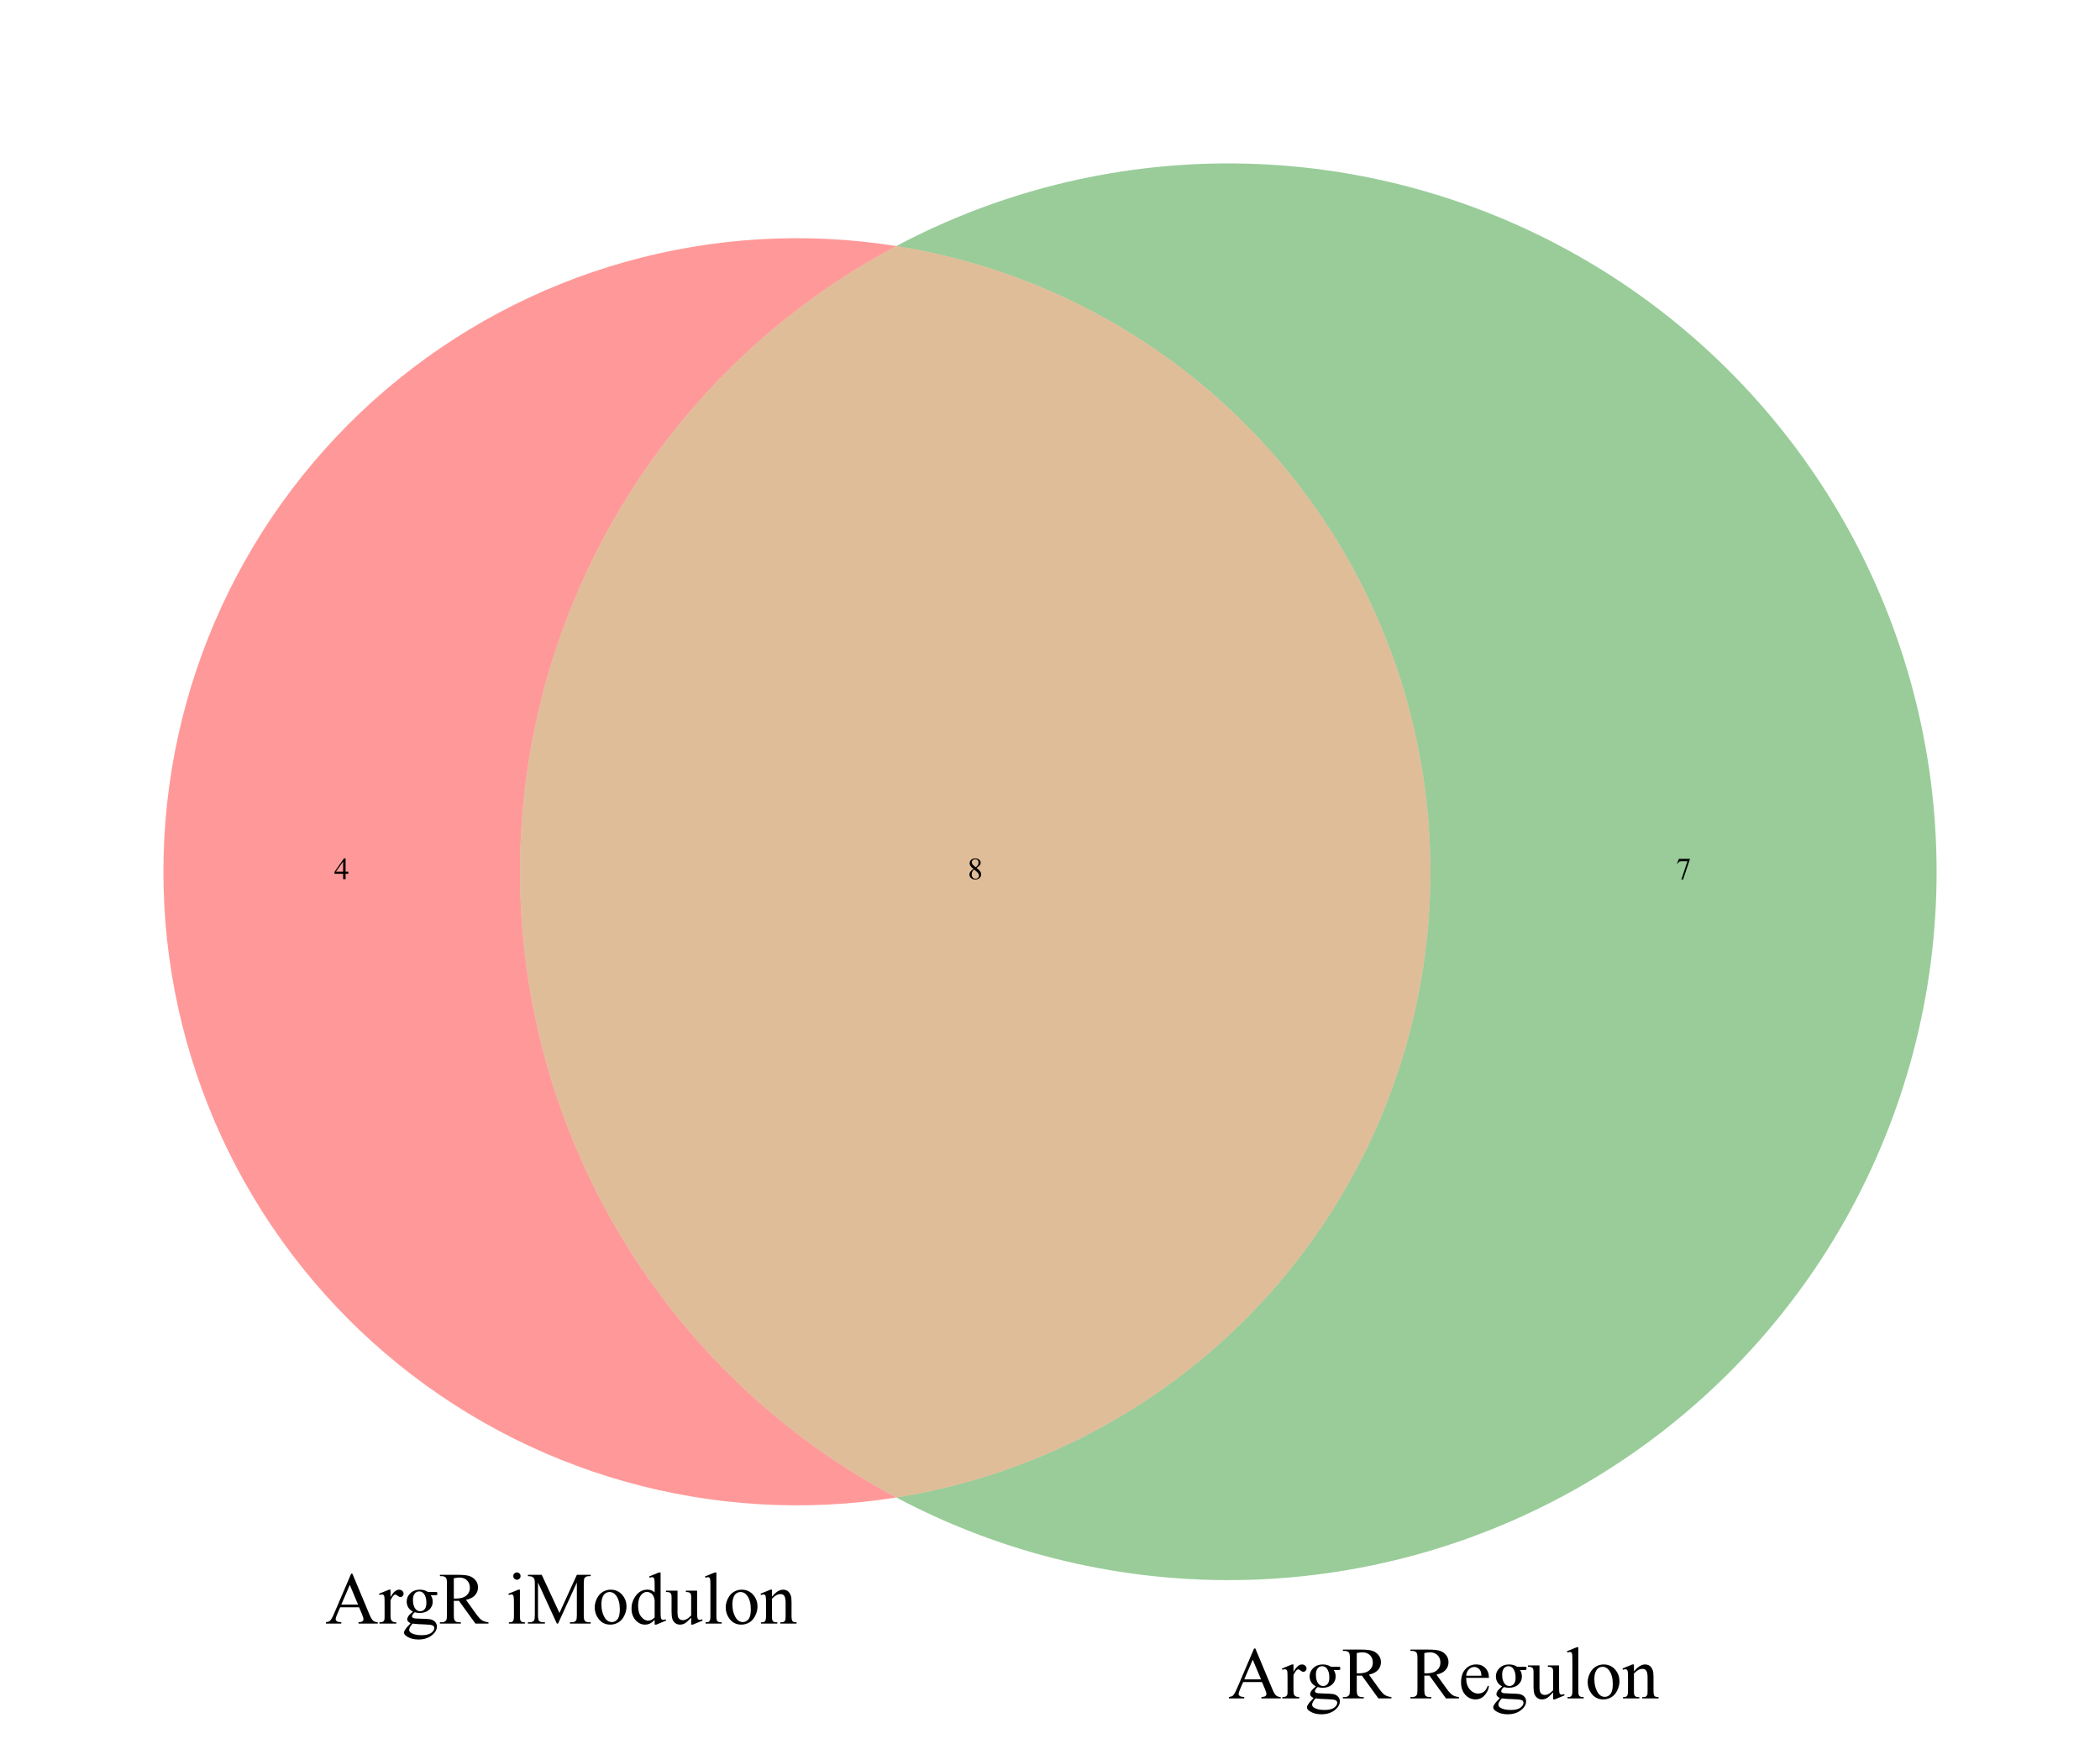
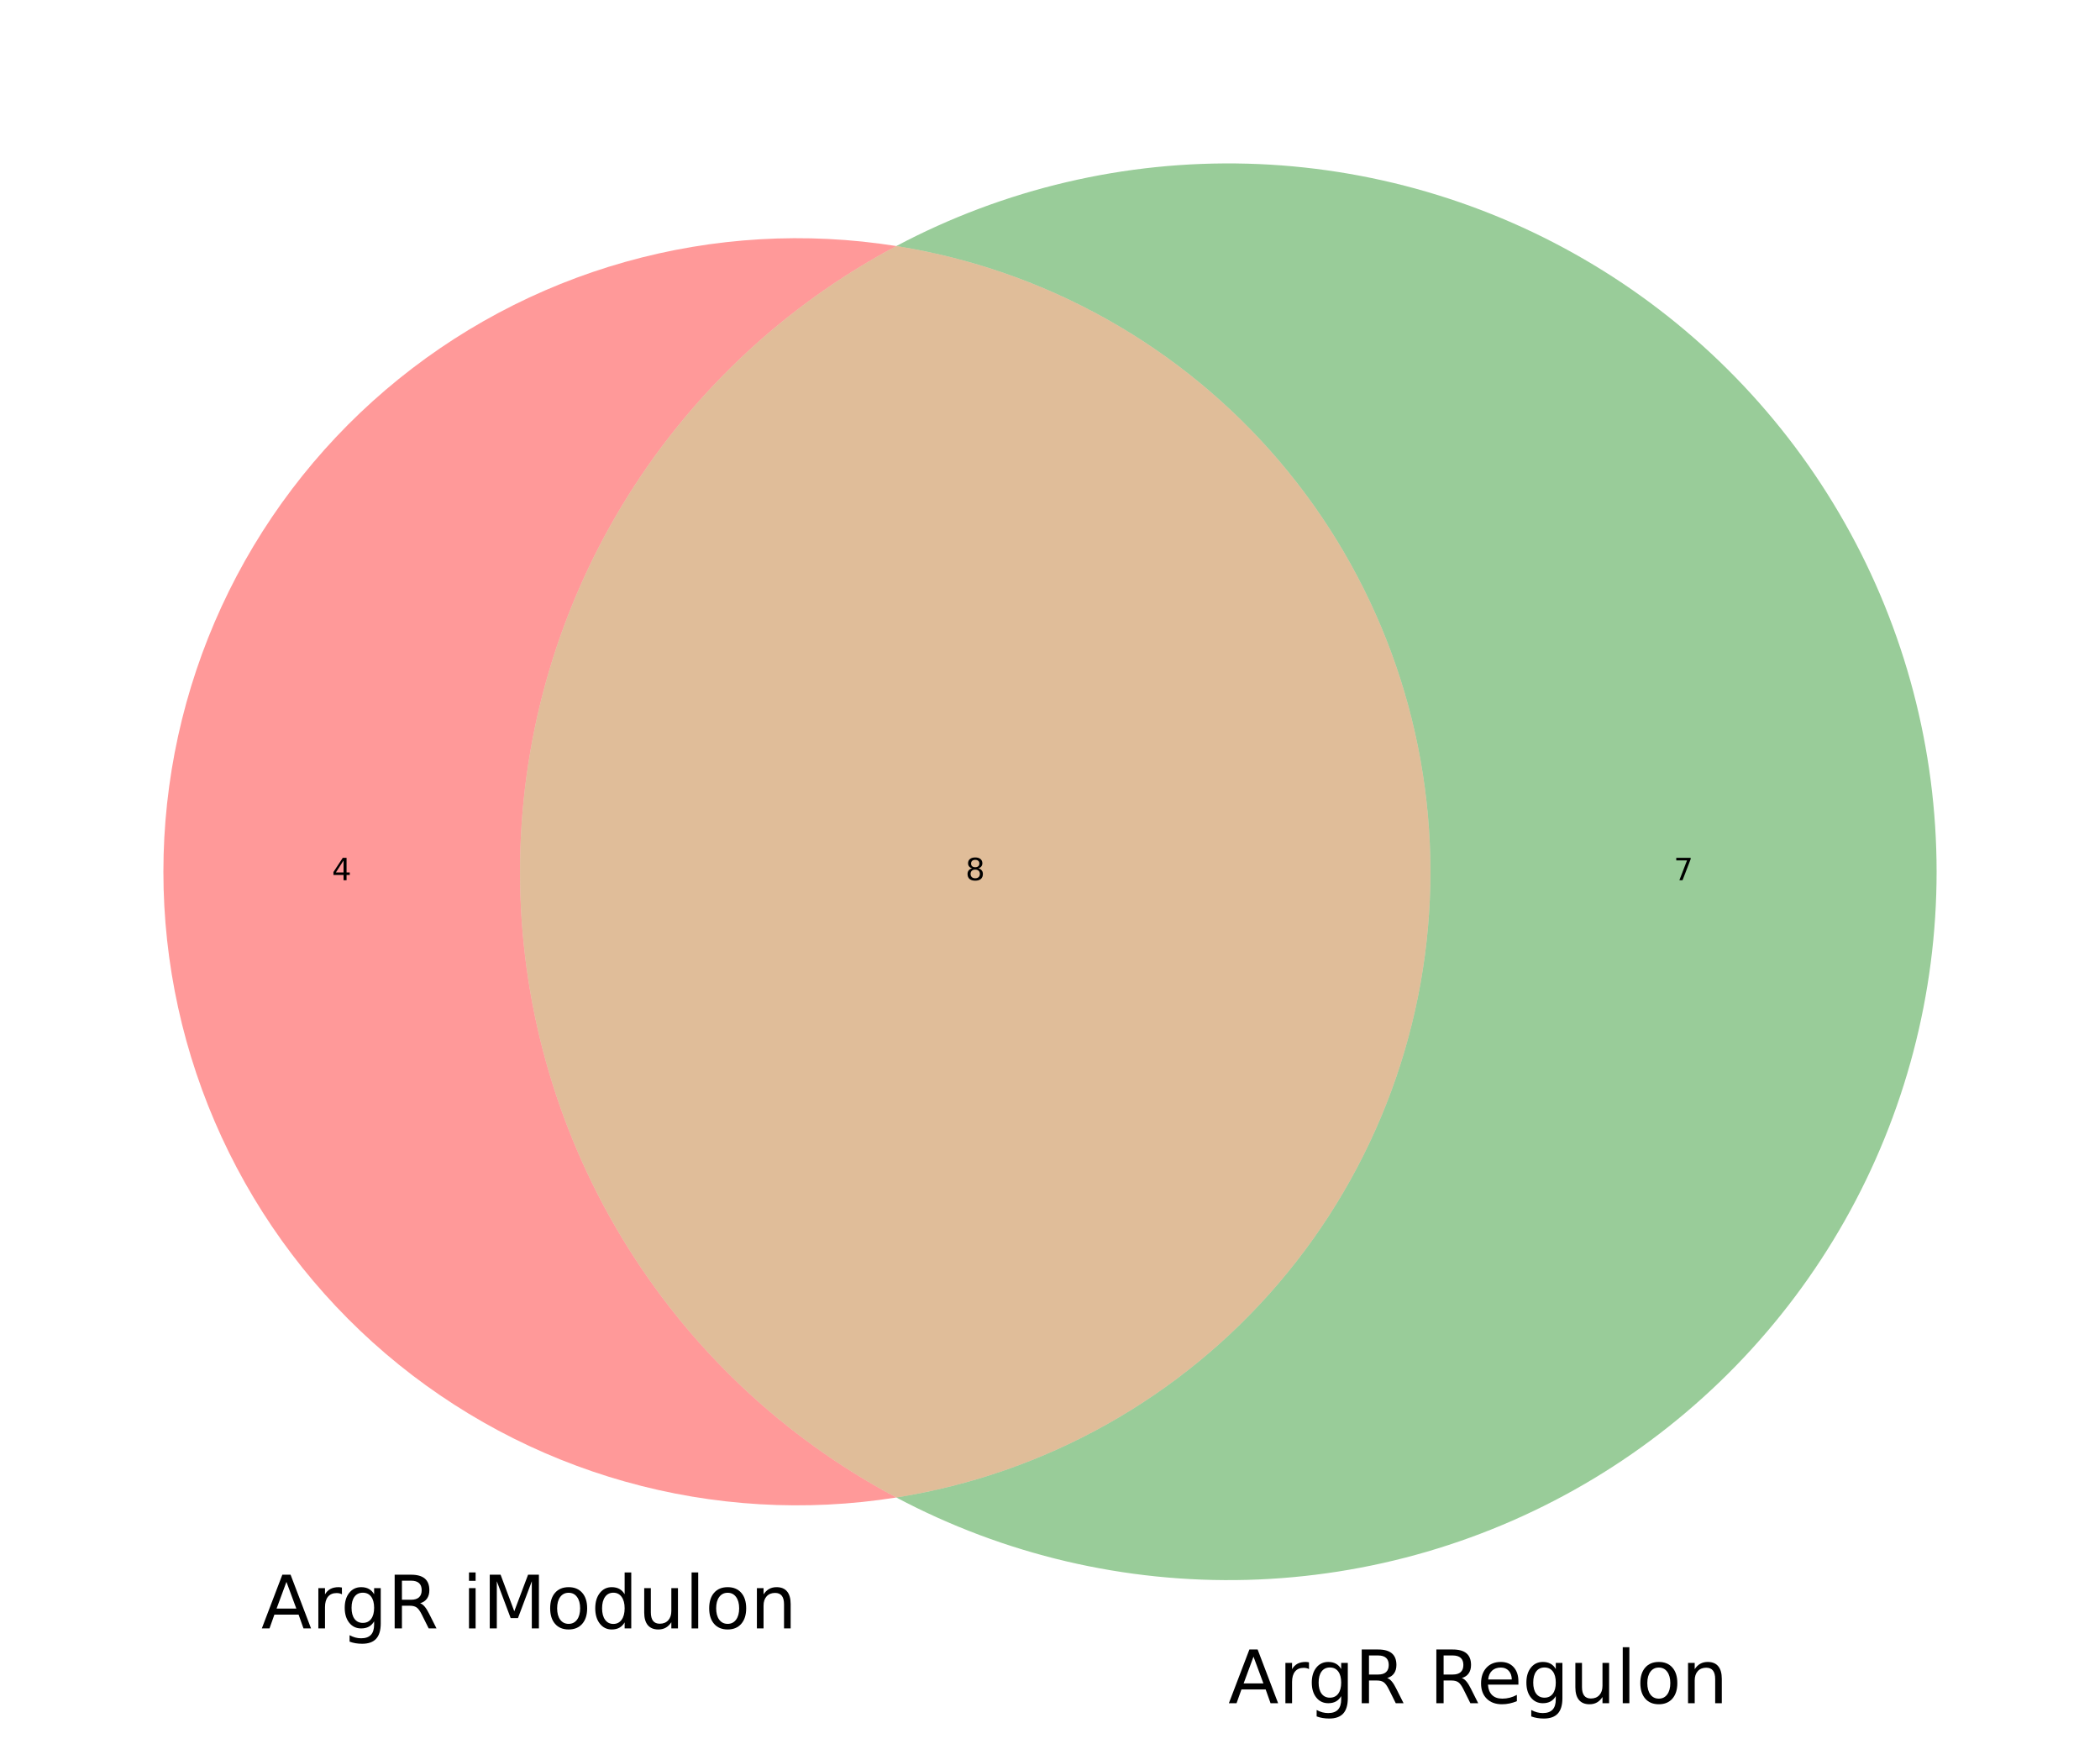
- <svg xmlns="http://www.w3.org/2000/svg" xmlns:xlink="http://www.w3.org/1999/xlink" height="567.843pt" version="1.1" viewBox="0 0 684 567.843" width="684pt">
+ <svg xmlns="http://www.w3.org/2000/svg" xmlns:xlink="http://www.w3.org/1999/xlink" width="684pt" height="567.843pt" viewBox="0 0 684 567.843" version="1.1">
  <defs>
-     <style type="text/css">*{stroke-linecap:butt;stroke-linejoin:round;}</style>
+     <style type="text/css">*{stroke-linejoin: round; stroke-linecap: butt}</style>
  </defs>
  <g id="figure_1">
    <g id="patch_1">
-       <path d="M 0 567.843  L 684 567.843  L 684 0  L 0 0  z " style="fill:none;" />
+       <path d="M 0 567.843  L 684 567.843  L 684 0  L 0 0  L 0 567.843  z " style="fill: none" />
    </g>
    <g id="axes_1">
      <g id="patch_2">
-         <path clip-path="url(#p4b624da6b2)" d="M 291.945 487.71  C 254.939 468.074 223.972 438.725 202.38 402.825  C 180.789 366.925 169.378 325.814 169.378 283.921  C 169.378 242.029 180.789 200.917 202.38 165.018  C 223.972 129.118 254.939 99.769 291.945 80.133  C 262.479 75.451 232.346 77.215 203.628 85.303  C 174.91 93.391 148.285 107.612 125.594 126.983  C 102.902 146.354 84.68 170.417 72.186 197.51  C 59.692 224.603 53.221 254.086 53.221 283.921  C 53.221 313.756 59.692 343.24 72.186 370.332  C 84.68 397.425 102.902 421.489 125.594 440.86  C 148.285 460.231 174.91 474.452 203.628 482.539  C 232.346 490.627 262.479 492.391 291.945 487.71  " style="fill:#ff0000;opacity:0.4;" />
+         <path d="M 291.945 487.71  C 254.939 468.074 223.972 438.725 202.38 402.825  C 180.789 366.925 169.378 325.814 169.378 283.921  C 169.378 242.029 180.789 200.917 202.38 165.018  C 223.972 129.118 254.939 99.769 291.945 80.133  C 262.479 75.451 232.346 77.215 203.628 85.303  C 174.91 93.391 148.285 107.612 125.594 126.983  C 102.902 146.354 84.68 170.417 72.186 197.51  C 59.692 224.603 53.221 254.086 53.221 283.921  C 53.221 313.756 59.692 343.24 72.186 370.332  C 84.68 397.425 102.902 421.489 125.594 440.86  C 148.285 460.231 174.91 474.452 203.628 482.539  C 232.346 490.627 262.479 492.391 291.945 487.71  " clip-path="url(#p7029b19b6b)" style="fill: #ff0000; opacity: 0.4" />
      </g>
      <g id="patch_3">
-         <path clip-path="url(#p4b624da6b2)" d="M 291.945 80.133  C 340.438 87.838 384.624 112.604 416.504 149.949  C 448.384 187.295 465.91 234.82 465.91 283.921  C 465.91 333.023 448.384 380.548 416.504 417.893  C 384.624 455.238 340.438 480.005 291.945 487.71  C 327.097 506.362 366.485 515.606 406.265 514.539  C 446.045 513.472 484.881 502.13 518.982 481.62  C 553.084 461.109 581.306 432.12 600.894 397.481  C 620.483 362.841 630.779 323.716 630.779 283.921  C 630.779 244.127 620.483 205.001 600.894 170.362  C 581.306 135.722 553.084 106.733 518.982 86.223  C 484.881 65.713 446.045 54.371 406.265 53.304  C 366.485 52.237 327.097 61.48 291.945 80.133  " style="fill:#008000;opacity:0.4;" />
+         <path d="M 291.945 80.133  C 340.438 87.838 384.624 112.604 416.504 149.949  C 448.384 187.295 465.91 234.82 465.91 283.921  C 465.91 333.023 448.384 380.548 416.504 417.893  C 384.624 455.238 340.438 480.005 291.945 487.71  C 327.097 506.362 366.485 515.606 406.265 514.539  C 446.045 513.472 484.881 502.13 518.982 481.62  C 553.084 461.109 581.306 432.12 600.894 397.481  C 620.483 362.841 630.779 323.716 630.779 283.921  C 630.779 244.127 620.483 205.001 600.894 170.362  C 581.306 135.722 553.084 106.733 518.982 86.223  C 484.881 65.713 446.045 54.371 406.265 53.304  C 366.485 52.237 327.097 61.48 291.945 80.133  " clip-path="url(#p7029b19b6b)" style="fill: #008000; opacity: 0.4" />
      </g>
      <g id="patch_4">
-         <path clip-path="url(#p4b624da6b2)" d="M 291.945 487.71  C 340.438 480.005 384.624 455.238 416.504 417.893  C 448.384 380.548 465.91 333.023 465.91 283.921  C 465.91 234.82 448.384 187.295 416.504 149.949  C 384.624 112.604 340.438 87.838 291.945 80.133  C 254.939 99.769 223.972 129.118 202.38 165.018  C 180.789 200.917 169.378 242.029 169.378 283.921  C 169.378 325.814 180.789 366.925 202.38 402.825  C 223.972 438.725 254.939 468.074 291.945 487.71  " style="fill:#b25900;opacity:0.4;" />
+         <path d="M 291.945 487.71  C 340.438 480.005 384.624 455.238 416.504 417.893  C 448.384 380.548 465.91 333.023 465.91 283.921  C 465.91 234.82 448.384 187.295 416.504 149.949  C 384.624 112.604 340.438 87.838 291.945 80.133  C 254.939 99.769 223.972 129.118 202.38 165.018  C 180.789 200.917 169.378 242.029 169.378 283.921  C 169.378 325.814 180.789 366.925 202.38 402.825  C 223.972 438.725 254.939 468.074 291.945 487.71  " clip-path="url(#p7029b19b6b)" style="fill: #b25900; opacity: 0.4" />
      </g>
      <g id="text_1">
-         <g transform="translate(108.7995 286.3237)scale(0.1 -0.1)">
+         <g transform="translate(108.1183 286.6807)scale(0.1 -0.1)">
          <defs>
-             <path d="M 46.531 24.422  L 46.531 17.484  L 37.641 17.484  L 37.641 0  L 29.594 0  L 29.594 17.484  L 1.562 17.484  L 1.562 23.734  L 32.281 67.578  L 37.641 67.578  L 37.641 24.422  z M 29.594 24.422  L 29.594 57.281  L 6.344 24.422  z " id="TimesNewRomanPSMT-52" />
+             <path id="DejaVuSans-34" d="M 2419 4116  L 825 1625  L 2419 1625  L 2419 4116  z M 2253 4666  L 3047 4666  L 3047 1625  L 3713 1625  L 3713 1100  L 3047 1100  L 3047 0  L 2419 0  L 2419 1100  L 313 1100  L 313 1709  L 2253 4666  z " transform="scale(0.015625)" />
          </defs>
-           <use xlink:href="#TimesNewRomanPSMT-52" />
+           <use xlink:href="#DejaVuSans-34" />
        </g>
      </g>
      <g id="text_2">
-         <g transform="translate(545.8448 286.3237)scale(0.1 -0.1)">
+         <g transform="translate(545.1635 286.6807)scale(0.1 -0.1)">
          <defs>
-             <path d="M 10.062 66.219  L 45.562 66.219  L 45.562 64.359  L 23.484 -1.375  L 18.016 -1.375  L 37.797 58.25  L 19.578 58.25  Q 14.062 58.25 11.719 56.938  Q 7.625 54.688 5.125 50  L 3.719 50.531  z " id="TimesNewRomanPSMT-55" />
+             <path id="DejaVuSans-37" d="M 525 4666  L 3525 4666  L 3525 4397  L 1831 0  L 1172 0  L 2766 4134  L 525 4134  L 525 4666  z " transform="scale(0.015625)" />
          </defs>
-           <use xlink:href="#TimesNewRomanPSMT-55" />
+           <use xlink:href="#DejaVuSans-37" />
        </g>
      </g>
      <g id="text_3">
-         <g transform="translate(315.1443 286.3237)scale(0.1 -0.1)">
+         <g transform="translate(314.4631 286.6807)scale(0.1 -0.1)">
          <defs>
-             <path d="M 19.188 33.344  Q 11.328 39.797 9.047 43.703  Q 6.781 47.609 6.781 51.812  Q 6.781 58.25 11.766 62.906  Q 16.75 67.578 25 67.578  Q 33.016 67.578 37.891 63.234  Q 42.781 58.891 42.781 53.328  Q 42.781 49.609 40.141 45.75  Q 37.5 41.891 29.156 36.672  Q 37.75 30.031 40.531 26.219  Q 44.234 21.234 44.234 15.719  Q 44.234 8.734 38.906 3.781  Q 33.594 -1.172 24.953 -1.172  Q 15.531 -1.172 10.25 4.734  Q 6.062 9.469 6.062 15.094  Q 6.062 19.484 9.016 23.797  Q 11.969 28.125 19.188 33.344  z M 26.859 38.578  Q 32.719 43.844 34.281 46.891  Q 35.844 49.953 35.844 53.812  Q 35.844 58.938 32.953 61.844  Q 30.078 64.75 25.094 64.75  Q 20.125 64.75 17 61.859  Q 13.875 58.984 13.875 55.125  Q 13.875 52.594 15.156 50.047  Q 16.453 47.516 18.844 45.219  z M 21.484 31.5  Q 17.438 28.078 15.484 24.047  Q 13.531 20.016 13.531 15.328  Q 13.531 9.031 16.969 5.25  Q 20.406 1.469 25.734 1.469  Q 31 1.469 34.172 4.438  Q 37.359 7.422 37.359 11.672  Q 37.359 15.188 35.5 17.969  Q 32.031 23.141 21.484 31.5  z " id="TimesNewRomanPSMT-56" />
+             <path id="DejaVuSans-38" d="M 2034 2216  Q 1584 2216 1326 1975  Q 1069 1734 1069 1313  Q 1069 891 1326 650  Q 1584 409 2034 409  Q 2484 409 2743 651  Q 3003 894 3003 1313  Q 3003 1734 2745 1975  Q 2488 2216 2034 2216  z M 1403 2484  Q 997 2584 770 2862  Q 544 3141 544 3541  Q 544 4100 942 4425  Q 1341 4750 2034 4750  Q 2731 4750 3128 4425  Q 3525 4100 3525 3541  Q 3525 3141 3298 2862  Q 3072 2584 2669 2484  Q 3125 2378 3379 2068  Q 3634 1759 3634 1313  Q 3634 634 3220 271  Q 2806 -91 2034 -91  Q 1263 -91 848 271  Q 434 634 434 1313  Q 434 1759 690 2068  Q 947 2378 1403 2484  z M 1172 3481  Q 1172 3119 1398 2916  Q 1625 2713 2034 2713  Q 2441 2713 2670 2916  Q 2900 3119 2900 3481  Q 2900 3844 2670 4047  Q 2441 4250 2034 4250  Q 1625 4250 1398 4047  Q 1172 3844 1172 3481  z " transform="scale(0.015625)" />
          </defs>
-           <use xlink:href="#TimesNewRomanPSMT-56" />
+           <use xlink:href="#DejaVuSans-38" />
        </g>
      </g>
      <g id="text_4">
-         <g transform="translate(105.9769 528.7834)scale(0.24 -0.24)">
+         <g transform="translate(85.09313 530.3546)scale(0.24 -0.24)">
          <defs>
-             <path d="M 45.75 22.172  L 20.125 22.172  L 15.625 11.719  Q 13.969 7.859 13.969 5.953  Q 13.969 4.438 15.406 3.297  Q 16.844 2.156 21.625 1.812  L 21.625 0  L 0.781 0  L 0.781 1.812  Q 4.938 2.547 6.156 3.719  Q 8.641 6.062 11.672 13.234  L 34.969 67.719  L 36.672 67.719  L 59.719 12.641  Q 62.5 6 64.766 4.016  Q 67.047 2.047 71.094 1.812  L 71.094 0  L 44.969 0  L 44.969 1.812  Q 48.922 2 50.312 3.125  Q 51.703 4.25 51.703 5.859  Q 51.703 8.016 49.75 12.641  z M 44.391 25.781  L 33.156 52.547  L 21.625 25.781  z " id="TimesNewRomanPSMT-65" />
-             <path d="M 16.219 46.047  L 16.219 35.984  Q 21.828 46.047 27.734 46.047  Q 30.422 46.047 32.172 44.406  Q 33.938 42.781 33.938 40.625  Q 33.938 38.719 32.656 37.391  Q 31.391 36.078 29.641 36.078  Q 27.938 36.078 25.812 37.766  Q 23.688 39.453 22.656 39.453  Q 21.781 39.453 20.75 38.484  Q 18.562 36.469 16.219 31.891  L 16.219 10.453  Q 16.219 6.734 17.141 4.828  Q 17.781 3.516 19.391 2.641  Q 21 1.766 24.031 1.766  L 24.031 0  L 1.125 0  L 1.125 1.766  Q 4.547 1.766 6.203 2.828  Q 7.422 3.609 7.906 5.328  Q 8.156 6.156 8.156 10.062  L 8.156 27.391  Q 8.156 35.203 7.828 36.688  Q 7.516 38.188 6.656 38.859  Q 5.812 39.547 4.547 39.547  Q 3.031 39.547 1.125 38.812  L 0.641 40.578  L 14.156 46.047  z " id="TimesNewRomanPSMT-114" />
-             <path d="M 15.094 16.312  Q 10.984 18.312 8.781 21.891  Q 6.594 25.484 6.594 29.828  Q 6.594 36.469 11.594 41.25  Q 16.609 46.047 24.422 46.047  Q 30.812 46.047 35.5 42.922  L 44.969 42.922  Q 47.078 42.922 47.406 42.797  Q 47.75 42.672 47.906 42.391  Q 48.188 41.938 48.188 40.828  Q 48.188 39.547 47.953 39.062  Q 47.797 38.812 47.438 38.672  Q 47.078 38.531 44.969 38.531  L 39.156 38.531  Q 41.891 35.016 41.891 29.547  Q 41.891 23.297 37.109 18.844  Q 32.328 14.406 24.266 14.406  Q 20.953 14.406 17.484 15.375  Q 15.328 13.531 14.562 12.141  Q 13.812 10.75 13.812 9.766  Q 13.812 8.938 14.625 8.156  Q 15.438 7.375 17.781 7.031  Q 19.141 6.844 24.609 6.688  Q 34.672 6.453 37.641 6  Q 42.188 5.375 44.891 2.641  Q 47.609 -0.094 47.609 -4.109  Q 47.609 -9.625 42.438 -14.453  Q 34.812 -21.578 22.562 -21.578  Q 13.141 -21.578 6.641 -17.328  Q 2.984 -14.891 2.984 -12.25  Q 2.984 -11.078 3.516 -9.906  Q 4.344 -8.109 6.938 -4.891  Q 7.281 -4.438 11.922 0.391  Q 9.375 1.906 8.328 3.094  Q 7.281 4.297 7.281 5.812  Q 7.281 7.516 8.672 9.812  Q 10.062 12.109 15.094 16.312  z M 23.578 43.703  Q 19.969 43.703 17.531 40.812  Q 15.094 37.938 15.094 31.984  Q 15.094 24.266 18.406 20.016  Q 20.953 16.797 24.859 16.797  Q 28.562 16.797 30.953 19.578  Q 33.344 22.359 33.344 28.328  Q 33.344 36.078 29.984 40.484  Q 27.484 43.703 23.578 43.703  z M 14.594 0  Q 12.312 -2.484 11.141 -4.625  Q 9.969 -6.781 9.969 -8.594  Q 9.969 -10.938 12.797 -12.703  Q 17.672 -15.719 26.906 -15.719  Q 35.688 -15.719 39.859 -12.609  Q 44.047 -9.516 44.047 -6  Q 44.047 -3.469 41.547 -2.391  Q 39.016 -1.312 31.5 -1.125  Q 20.516 -0.828 14.594 0  z " id="TimesNewRomanPSMT-103" />
-             <path d="M 67.578 0  L 49.906 0  L 27.484 30.953  Q 25 30.859 23.438 30.859  Q 22.797 30.859 22.062 30.875  Q 21.344 30.906 20.562 30.953  L 20.562 11.719  Q 20.562 5.469 21.922 3.953  Q 23.781 1.812 27.484 1.812  L 30.078 1.812  L 30.078 0  L 1.703 0  L 1.703 1.812  L 4.203 1.812  Q 8.406 1.812 10.203 4.547  Q 11.234 6.062 11.234 11.719  L 11.234 54.5  Q 11.234 60.75 9.859 62.25  Q 7.953 64.406 4.203 64.406  L 1.703 64.406  L 1.703 66.219  L 25.828 66.219  Q 36.375 66.219 41.375 64.672  Q 46.391 63.141 49.875 59.016  Q 53.375 54.891 53.375 49.172  Q 53.375 43.062 49.391 38.562  Q 45.406 34.078 37.062 32.234  L 50.734 13.234  Q 55.422 6.688 58.781 4.531  Q 62.156 2.391 67.578 1.812  z M 20.562 34.031  Q 21.484 34.031 22.172 34  Q 22.859 33.984 23.297 33.984  Q 32.766 33.984 37.578 38.078  Q 42.391 42.188 42.391 48.531  Q 42.391 54.734 38.5 58.609  Q 34.625 62.5 28.219 62.5  Q 25.391 62.5 20.562 61.578  z " id="TimesNewRomanPSMT-82" />
-             <path id="TimesNewRomanPSMT-32" />
-             <path d="M 14.5 69.438  Q 16.547 69.438 17.984 67.984  Q 19.438 66.547 19.438 64.5  Q 19.438 62.453 17.984 60.984  Q 16.547 59.516 14.5 59.516  Q 12.453 59.516 10.984 60.984  Q 9.516 62.453 9.516 64.5  Q 9.516 66.547 10.953 67.984  Q 12.406 69.438 14.5 69.438  z M 18.562 46.047  L 18.562 10.109  Q 18.562 5.906 19.172 4.516  Q 19.781 3.125 20.969 2.438  Q 22.172 1.766 25.344 1.766  L 25.344 0  L 3.609 0  L 3.609 1.766  Q 6.891 1.766 8 2.391  Q 9.125 3.031 9.781 4.484  Q 10.453 5.953 10.453 10.109  L 10.453 27.344  Q 10.453 34.625 10.016 36.766  Q 9.672 38.328 8.938 38.938  Q 8.203 39.547 6.938 39.547  Q 5.562 39.547 3.609 38.812  L 2.938 40.578  L 16.406 46.047  z " id="TimesNewRomanPSMT-105" />
-             <path d="M 40.922 0  L 15.328 55.719  L 15.328 11.469  Q 15.328 5.375 16.656 3.859  Q 18.453 1.812 22.359 1.812  L 24.703 1.812  L 24.703 0  L 1.656 0  L 1.656 1.812  L 4 1.812  Q 8.203 1.812 9.969 4.344  Q 11.031 5.906 11.031 11.469  L 11.031 54.734  Q 11.031 59.125 10.062 61.078  Q 9.375 62.5 7.547 63.453  Q 5.719 64.406 1.656 64.406  L 1.656 66.219  L 20.406 66.219  L 44.438 14.406  L 68.062 66.219  L 86.812 66.219  L 86.812 64.406  L 84.516 64.406  Q 80.281 64.406 78.516 61.859  Q 77.438 60.297 77.438 54.734  L 77.438 11.469  Q 77.438 5.375 78.812 3.859  Q 80.609 1.812 84.516 1.812  L 86.812 1.812  L 86.812 0  L 58.688 0  L 58.688 1.812  L 61.031 1.812  Q 65.281 1.812 67 4.344  Q 68.062 5.906 68.062 11.469  L 68.062 55.719  L 42.531 0  z " id="TimesNewRomanPSMT-77" />
-             <path d="M 25 46.047  Q 35.156 46.047 41.312 38.328  Q 46.531 31.734 46.531 23.188  Q 46.531 17.188 43.641 11.031  Q 40.766 4.891 35.719 1.75  Q 30.672 -1.375 24.469 -1.375  Q 14.359 -1.375 8.406 6.688  Q 3.375 13.484 3.375 21.922  Q 3.375 28.078 6.422 34.156  Q 9.469 40.234 14.453 43.141  Q 19.438 46.047 25 46.047  z M 23.484 42.875  Q 20.906 42.875 18.281 41.328  Q 15.672 39.797 14.062 35.938  Q 12.453 32.078 12.453 26.031  Q 12.453 16.266 16.328 9.172  Q 20.219 2.094 26.562 2.094  Q 31.297 2.094 34.375 6  Q 37.453 9.906 37.453 19.438  Q 37.453 31.344 32.328 38.188  Q 28.859 42.875 23.484 42.875  z " id="TimesNewRomanPSMT-111" />
-             <path d="M 34.719 5.031  Q 31.453 1.609 28.328 0.109  Q 25.203 -1.375 21.578 -1.375  Q 14.266 -1.375 8.797 4.75  Q 3.328 10.891 3.328 20.516  Q 3.328 30.125 9.375 38.109  Q 15.438 46.094 24.953 46.094  Q 30.859 46.094 34.719 42.328  L 34.719 50.594  Q 34.719 58.25 34.344 60  Q 33.984 61.766 33.203 62.391  Q 32.422 63.031 31.25 63.031  Q 29.984 63.031 27.875 62.25  L 27.25 63.969  L 40.578 69.438  L 42.781 69.438  L 42.781 17.719  Q 42.781 9.859 43.141 8.125  Q 43.5 6.391 44.312 5.703  Q 45.125 5.031 46.188 5.031  Q 47.516 5.031 49.703 5.859  L 50.25 4.156  L 36.969 -1.375  L 34.719 -1.375  z M 34.719 8.453  L 34.719 31.5  Q 34.422 34.812 32.953 37.547  Q 31.5 40.281 29.078 41.672  Q 26.656 43.062 24.359 43.062  Q 20.062 43.062 16.703 39.203  Q 12.25 34.125 12.25 24.359  Q 12.25 14.5 16.547 9.25  Q 20.844 4 26.125 4  Q 30.562 4 34.719 8.453  z " id="TimesNewRomanPSMT-100" />
-             <path d="M 42.328 44.734  L 42.328 17.625  Q 42.328 9.859 42.688 8.125  Q 43.062 6.391 43.859 5.703  Q 44.672 5.031 45.75 5.031  Q 47.266 5.031 49.172 5.859  L 49.859 4.156  L 36.469 -1.375  L 34.281 -1.375  L 34.281 8.109  Q 28.516 1.859 25.484 0.234  Q 22.469 -1.375 19.094 -1.375  Q 15.328 -1.375 12.562 0.797  Q 9.812 2.984 8.734 6.391  Q 7.672 9.812 7.672 16.062  L 7.672 36.031  Q 7.672 39.203 6.984 40.422  Q 6.297 41.656 4.953 42.312  Q 3.609 42.969 0.094 42.922  L 0.094 44.734  L 15.766 44.734  L 15.766 14.797  Q 15.766 8.547 17.938 6.594  Q 20.125 4.641 23.188 4.641  Q 25.297 4.641 27.953 5.953  Q 30.609 7.281 34.281 10.984  L 34.281 36.328  Q 34.281 40.141 32.891 41.484  Q 31.5 42.828 27.094 42.922  L 27.094 44.734  z " id="TimesNewRomanPSMT-117" />
-             <path d="M 18.5 69.438  L 18.5 10.109  Q 18.5 5.906 19.109 4.531  Q 19.734 3.172 21 2.469  Q 22.266 1.766 25.734 1.766  L 25.734 0  L 3.812 0  L 3.812 1.766  Q 6.891 1.766 8 2.391  Q 9.125 3.031 9.766 4.484  Q 10.406 5.953 10.406 10.109  L 10.406 50.734  Q 10.406 58.297 10.062 60.031  Q 9.719 61.766 8.953 62.391  Q 8.203 63.031 7.031 63.031  Q 5.766 63.031 3.812 62.25  L 2.984 63.969  L 16.312 69.438  z " id="TimesNewRomanPSMT-108" />
-             <path d="M 16.156 36.578  Q 24.031 46.047 31.156 46.047  Q 34.812 46.047 37.453 44.219  Q 40.094 42.391 41.656 38.188  Q 42.719 35.25 42.719 29.203  L 42.719 10.109  Q 42.719 5.859 43.406 4.344  Q 43.953 3.125 45.141 2.438  Q 46.344 1.766 49.562 1.766  L 49.562 0  L 27.438 0  L 27.438 1.766  L 28.375 1.766  Q 31.5 1.766 32.734 2.703  Q 33.984 3.656 34.469 5.516  Q 34.672 6.25 34.672 10.109  L 34.672 28.422  Q 34.672 34.516 33.078 37.281  Q 31.5 40.047 27.734 40.047  Q 21.922 40.047 16.156 33.688  L 16.156 10.109  Q 16.156 5.562 16.703 4.5  Q 17.391 3.078 18.578 2.422  Q 19.781 1.766 23.438 1.766  L 23.438 0  L 1.312 0  L 1.312 1.766  L 2.297 1.766  Q 5.719 1.766 6.906 3.484  Q 8.109 5.219 8.109 10.109  L 8.109 26.703  Q 8.109 34.766 7.734 36.516  Q 7.375 38.281 6.609 38.906  Q 5.859 39.547 4.594 39.547  Q 3.219 39.547 1.312 38.812  L 0.594 40.578  L 14.062 46.047  L 16.156 46.047  z " id="TimesNewRomanPSMT-110" />
+             <path id="DejaVuSans-41" d="M 2188 4044  L 1331 1722  L 3047 1722  L 2188 4044  z M 1831 4666  L 2547 4666  L 4325 0  L 3669 0  L 3244 1197  L 1141 1197  L 716 0  L 50 0  L 1831 4666  z " transform="scale(0.015625)" />
+             <path id="DejaVuSans-72" d="M 2631 2963  Q 2534 3019 2420 3045  Q 2306 3072 2169 3072  Q 1681 3072 1420 2755  Q 1159 2438 1159 1844  L 1159 0  L 581 0  L 581 3500  L 1159 3500  L 1159 2956  Q 1341 3275 1631 3429  Q 1922 3584 2338 3584  Q 2397 3584 2469 3576  Q 2541 3569 2628 3553  L 2631 2963  z " transform="scale(0.015625)" />
+             <path id="DejaVuSans-67" d="M 2906 1791  Q 2906 2416 2648 2759  Q 2391 3103 1925 3103  Q 1463 3103 1205 2759  Q 947 2416 947 1791  Q 947 1169 1205 825  Q 1463 481 1925 481  Q 2391 481 2648 825  Q 2906 1169 2906 1791  z M 3481 434  Q 3481 -459 3084 -895  Q 2688 -1331 1869 -1331  Q 1566 -1331 1297 -1286  Q 1028 -1241 775 -1147  L 775 -588  Q 1028 -725 1275 -790  Q 1522 -856 1778 -856  Q 2344 -856 2625 -561  Q 2906 -266 2906 331  L 2906 616  Q 2728 306 2450 153  Q 2172 0 1784 0  Q 1141 0 747 490  Q 353 981 353 1791  Q 353 2603 747 3093  Q 1141 3584 1784 3584  Q 2172 3584 2450 3431  Q 2728 3278 2906 2969  L 2906 3500  L 3481 3500  L 3481 434  z " transform="scale(0.015625)" />
+             <path id="DejaVuSans-52" d="M 2841 2188  Q 3044 2119 3236 1894  Q 3428 1669 3622 1275  L 4263 0  L 3584 0  L 2988 1197  Q 2756 1666 2539 1819  Q 2322 1972 1947 1972  L 1259 1972  L 1259 0  L 628 0  L 628 4666  L 2053 4666  Q 2853 4666 3247 4331  Q 3641 3997 3641 3322  Q 3641 2881 3436 2590  Q 3231 2300 2841 2188  z M 1259 4147  L 1259 2491  L 2053 2491  Q 2509 2491 2742 2702  Q 2975 2913 2975 3322  Q 2975 3731 2742 3939  Q 2509 4147 2053 4147  L 1259 4147  z " transform="scale(0.015625)" />
+             <path id="DejaVuSans-20" transform="scale(0.015625)" />
+             <path id="DejaVuSans-69" d="M 603 3500  L 1178 3500  L 1178 0  L 603 0  L 603 3500  z M 603 4863  L 1178 4863  L 1178 4134  L 603 4134  L 603 4863  z " transform="scale(0.015625)" />
+             <path id="DejaVuSans-4d" d="M 628 4666  L 1569 4666  L 2759 1491  L 3956 4666  L 4897 4666  L 4897 0  L 4281 0  L 4281 4097  L 3078 897  L 2444 897  L 1241 4097  L 1241 0  L 628 0  L 628 4666  z " transform="scale(0.015625)" />
+             <path id="DejaVuSans-6f" d="M 1959 3097  Q 1497 3097 1228 2736  Q 959 2375 959 1747  Q 959 1119 1226 758  Q 1494 397 1959 397  Q 2419 397 2687 759  Q 2956 1122 2956 1747  Q 2956 2369 2687 2733  Q 2419 3097 1959 3097  z M 1959 3584  Q 2709 3584 3137 3096  Q 3566 2609 3566 1747  Q 3566 888 3137 398  Q 2709 -91 1959 -91  Q 1206 -91 779 398  Q 353 888 353 1747  Q 353 2609 779 3096  Q 1206 3584 1959 3584  z " transform="scale(0.015625)" />
+             <path id="DejaVuSans-64" d="M 2906 2969  L 2906 4863  L 3481 4863  L 3481 0  L 2906 0  L 2906 525  Q 2725 213 2448 61  Q 2172 -91 1784 -91  Q 1150 -91 751 415  Q 353 922 353 1747  Q 353 2572 751 3078  Q 1150 3584 1784 3584  Q 2172 3584 2448 3432  Q 2725 3281 2906 2969  z M 947 1747  Q 947 1113 1208 752  Q 1469 391 1925 391  Q 2381 391 2643 752  Q 2906 1113 2906 1747  Q 2906 2381 2643 2742  Q 2381 3103 1925 3103  Q 1469 3103 1208 2742  Q 947 2381 947 1747  z " transform="scale(0.015625)" />
+             <path id="DejaVuSans-75" d="M 544 1381  L 544 3500  L 1119 3500  L 1119 1403  Q 1119 906 1312 657  Q 1506 409 1894 409  Q 2359 409 2629 706  Q 2900 1003 2900 1516  L 2900 3500  L 3475 3500  L 3475 0  L 2900 0  L 2900 538  Q 2691 219 2414 64  Q 2138 -91 1772 -91  Q 1169 -91 856 284  Q 544 659 544 1381  z M 1991 3584  L 1991 3584  z " transform="scale(0.015625)" />
+             <path id="DejaVuSans-6c" d="M 603 4863  L 1178 4863  L 1178 0  L 603 0  L 603 4863  z " transform="scale(0.015625)" />
+             <path id="DejaVuSans-6e" d="M 3513 2113  L 3513 0  L 2938 0  L 2938 2094  Q 2938 2591 2744 2837  Q 2550 3084 2163 3084  Q 1697 3084 1428 2787  Q 1159 2491 1159 1978  L 1159 0  L 581 0  L 581 3500  L 1159 3500  L 1159 2956  Q 1366 3272 1645 3428  Q 1925 3584 2291 3584  Q 2894 3584 3203 3211  Q 3513 2838 3513 2113  z " transform="scale(0.015625)" />
          </defs>
-           <use xlink:href="#TimesNewRomanPSMT-65" />
-           <use x="72.217" xlink:href="#TimesNewRomanPSMT-114" />
-           <use x="103.768" xlink:href="#TimesNewRomanPSMT-103" />
-           <use x="153.768" xlink:href="#TimesNewRomanPSMT-82" />
-           <use x="220.467" xlink:href="#TimesNewRomanPSMT-32" />
-           <use x="245.467" xlink:href="#TimesNewRomanPSMT-105" />
-           <use x="273.25" xlink:href="#TimesNewRomanPSMT-77" />
-           <use x="362.166" xlink:href="#TimesNewRomanPSMT-111" />
-           <use x="412.166" xlink:href="#TimesNewRomanPSMT-100" />
-           <use x="462.166" xlink:href="#TimesNewRomanPSMT-117" />
-           <use x="512.166" xlink:href="#TimesNewRomanPSMT-108" />
-           <use x="539.949" xlink:href="#TimesNewRomanPSMT-111" />
-           <use x="589.949" xlink:href="#TimesNewRomanPSMT-110" />
+           <use xlink:href="#DejaVuSans-41" />
+           <use xlink:href="#DejaVuSans-72" x="68.408" />
+           <use xlink:href="#DejaVuSans-67" x="107.771" />
+           <use xlink:href="#DejaVuSans-52" x="171.248" />
+           <use xlink:href="#DejaVuSans-20" x="240.73" />
+           <use xlink:href="#DejaVuSans-69" x="272.518" />
+           <use xlink:href="#DejaVuSans-4d" x="300.301" />
+           <use xlink:href="#DejaVuSans-6f" x="386.58" />
+           <use xlink:href="#DejaVuSans-64" x="447.762" />
+           <use xlink:href="#DejaVuSans-75" x="511.238" />
+           <use xlink:href="#DejaVuSans-6c" x="574.617" />
+           <use xlink:href="#DejaVuSans-6f" x="602.4" />
+           <use xlink:href="#DejaVuSans-6e" x="663.582" />
        </g>
      </g>
      <g id="text_5">
-         <g transform="translate(400.0787 553.1391)scale(0.24 -0.24)">
+         <g transform="translate(400.0787 554.7103)scale(0.24 -0.24)">
          <defs>
-             <path d="M 10.641 27.875  Q 10.594 17.922 15.484 12.25  Q 20.359 6.594 26.953 6.594  Q 31.344 6.594 34.594 9  Q 37.844 11.422 40.047 17.281  L 41.547 16.312  Q 40.531 9.625 35.594 4.125  Q 30.672 -1.375 23.25 -1.375  Q 15.188 -1.375 9.453 4.906  Q 3.719 11.188 3.719 21.781  Q 3.719 33.25 9.594 39.672  Q 15.484 46.094 24.359 46.094  Q 31.891 46.094 36.719 41.141  Q 41.547 36.188 41.547 27.875  z M 10.641 30.719  L 31.344 30.719  Q 31.109 35.016 30.328 36.766  Q 29.109 39.5 26.688 41.062  Q 24.266 42.625 21.625 42.625  Q 17.578 42.625 14.375 39.469  Q 11.188 36.328 10.641 30.719  z " id="TimesNewRomanPSMT-101" />
+             <path id="DejaVuSans-65" d="M 3597 1894  L 3597 1613  L 953 1613  Q 991 1019 1311 708  Q 1631 397 2203 397  Q 2534 397 2845 478  Q 3156 559 3463 722  L 3463 178  Q 3153 47 2828 -22  Q 2503 -91 2169 -91  Q 1331 -91 842 396  Q 353 884 353 1716  Q 353 2575 817 3079  Q 1281 3584 2069 3584  Q 2775 3584 3186 3129  Q 3597 2675 3597 1894  z M 3022 2063  Q 3016 2534 2758 2815  Q 2500 3097 2075 3097  Q 1594 3097 1305 2825  Q 1016 2553 972 2059  L 3022 2063  z " transform="scale(0.015625)" />
          </defs>
-           <use xlink:href="#TimesNewRomanPSMT-65" />
-           <use x="72.217" xlink:href="#TimesNewRomanPSMT-114" />
-           <use x="103.768" xlink:href="#TimesNewRomanPSMT-103" />
-           <use x="153.768" xlink:href="#TimesNewRomanPSMT-82" />
-           <use x="220.467" xlink:href="#TimesNewRomanPSMT-32" />
-           <use x="245.467" xlink:href="#TimesNewRomanPSMT-82" />
-           <use x="312.166" xlink:href="#TimesNewRomanPSMT-101" />
-           <use x="356.551" xlink:href="#TimesNewRomanPSMT-103" />
-           <use x="406.551" xlink:href="#TimesNewRomanPSMT-117" />
-           <use x="456.551" xlink:href="#TimesNewRomanPSMT-108" />
-           <use x="484.334" xlink:href="#TimesNewRomanPSMT-111" />
-           <use x="534.334" xlink:href="#TimesNewRomanPSMT-110" />
+           <use xlink:href="#DejaVuSans-41" />
+           <use xlink:href="#DejaVuSans-72" x="68.408" />
+           <use xlink:href="#DejaVuSans-67" x="107.771" />
+           <use xlink:href="#DejaVuSans-52" x="171.248" />
+           <use xlink:href="#DejaVuSans-20" x="240.73" />
+           <use xlink:href="#DejaVuSans-52" x="272.518" />
+           <use xlink:href="#DejaVuSans-65" x="337.5" />
+           <use xlink:href="#DejaVuSans-67" x="399.023" />
+           <use xlink:href="#DejaVuSans-75" x="462.5" />
+           <use xlink:href="#DejaVuSans-6c" x="525.879" />
+           <use xlink:href="#DejaVuSans-6f" x="553.662" />
+           <use xlink:href="#DejaVuSans-6e" x="614.844" />
        </g>
      </g>
    </g>
  </g>
  <defs>
-     <clipPath id="p4b624da6b2">
-       <rect height="553.443" width="669.6" x="7.2" y="7.2" />
+     <clipPath id="p7029b19b6b">
+       <rect x="7.2" y="7.2" width="669.6" height="553.443" />
    </clipPath>
  </defs>
</svg>
